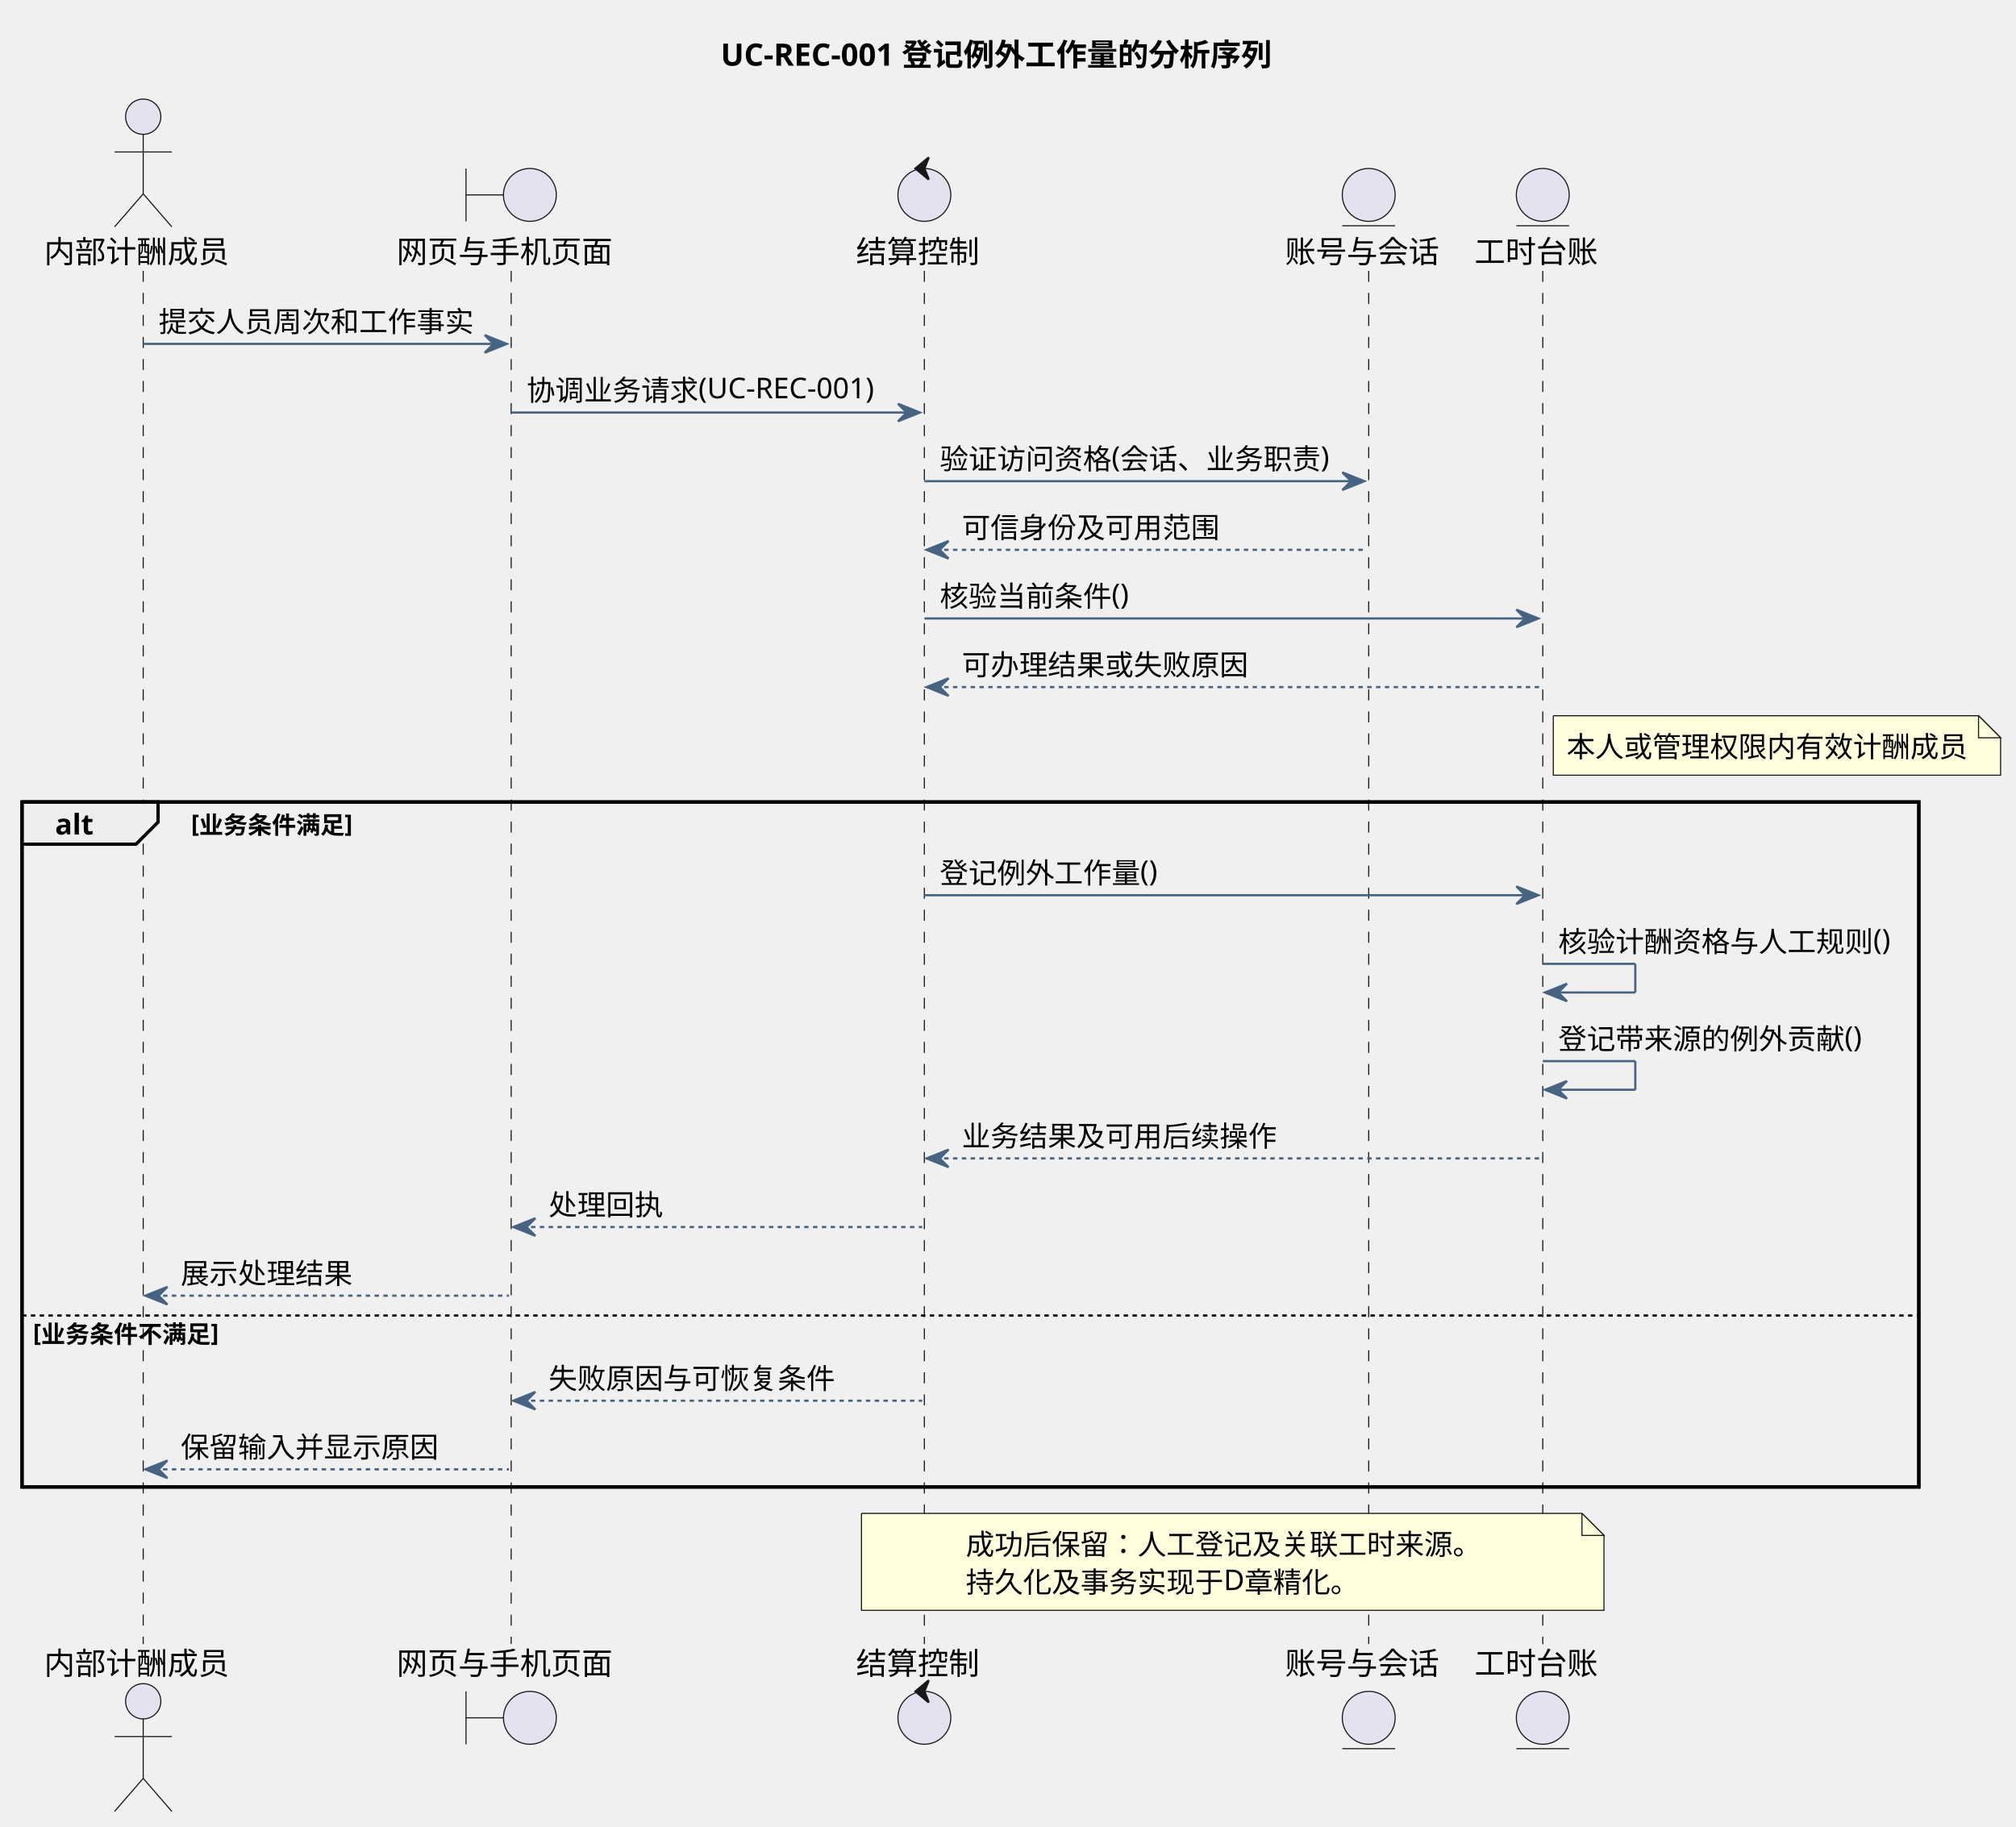
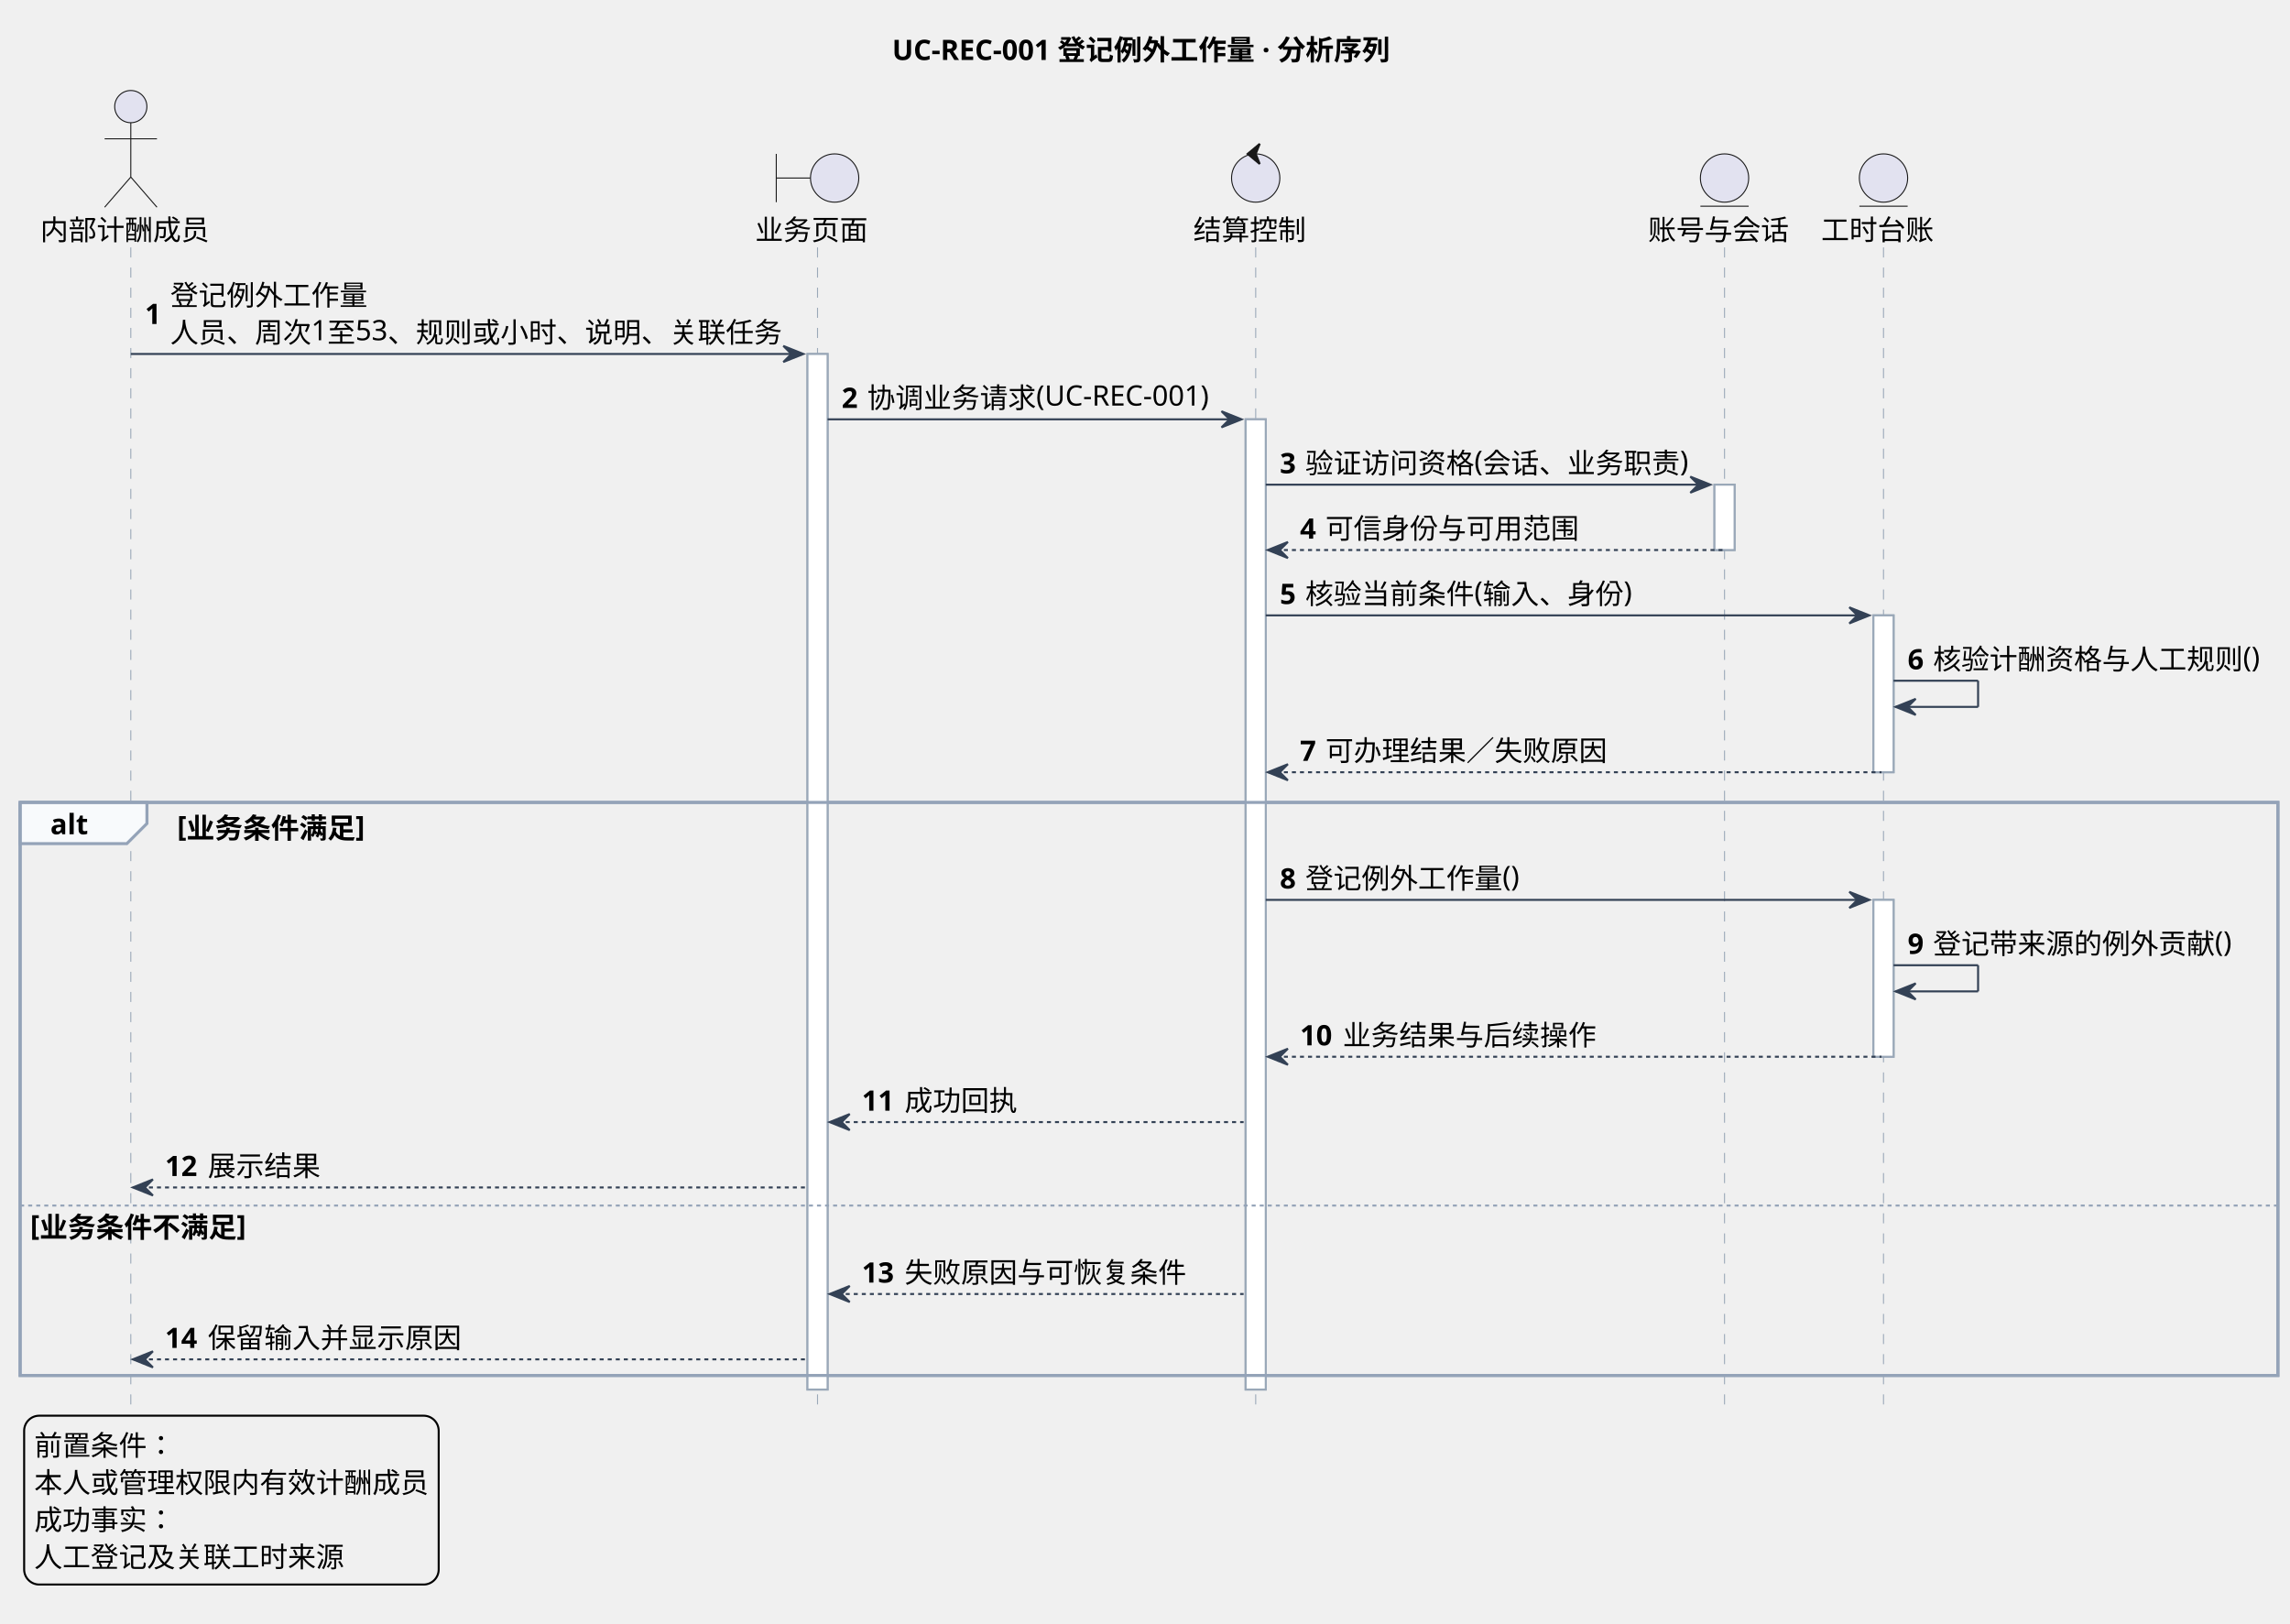
- <svg xmlns="http://www.w3.org/2000/svg" contentStyleType="text/css" height="829px" preserveAspectRatio="none" style="width:915px;height:829px;background:#FFFFFF;" version="1.1" viewBox="0 0 915 829" width="915px" zoomAndPan="magnify">
+ <svg xmlns="http://www.w3.org/2000/svg" contentStyleType="text/css" height="807px" preserveAspectRatio="none" style="width:1138px;height:807px;background:#FFFFFF;" version="1.1" viewBox="0 0 1138 807" width="1138px" zoomAndPan="magnify">
  <defs />
  <g>
-     <text fill="#000000" font-family="Microsoft YaHei" font-size="14" font-weight="bold" lengthAdjust="spacing" textLength="257.797" x="327.102" y="29.814">UC-REC-001 登记例外工作量的分析序列</text>
-     <rect fill="none" height="310.938" style="stroke:#000000;stroke-width:1.5;" width="860.902" x="10" y="364.059" />
-     <line style="stroke:#181818;stroke-width:0.5;stroke-dasharray:5.0,5.0;" x1="65" x2="65" y1="122.955" y2="746.312" />
-     <line style="stroke:#181818;stroke-width:0.5;stroke-dasharray:5.0,5.0;" x1="232" x2="232" y1="122.955" y2="746.312" />
-     <line style="stroke:#181818;stroke-width:0.5;stroke-dasharray:5.0,5.0;" x1="419.535" x2="419.535" y1="122.955" y2="746.312" />
-     <line style="stroke:#181818;stroke-width:0.5;stroke-dasharray:5.0,5.0;" x1="621.218" x2="621.218" y1="122.955" y2="746.312" />
-     <line style="stroke:#181818;stroke-width:0.5;stroke-dasharray:5.0,5.0;" x1="700.218" x2="700.218" y1="122.955" y2="746.312" />
+     <text fill="#000000" font-family="Microsoft YaHei" font-size="14" font-weight="bold" lengthAdjust="spacing" textLength="258.289" x="443.347" y="29.814">UC-REC-001 登记例外工作量 · 分析序列</text>
+     <rect fill="#FFFFFF" height="514.641" style="stroke:#9AA8B8;stroke-width:1.0;" width="10" x="401.264" y="175.91" />
+     <rect fill="#FFFFFF" height="482.163" style="stroke:#9AA8B8;stroke-width:1.0;" width="10" x="619.012" y="208.388" />
+     <rect fill="#FFFFFF" height="32.477" style="stroke:#9AA8B8;stroke-width:1.0;" width="10" x="851.997" y="240.865" />
+     <rect fill="#FFFFFF" height="77.955" style="stroke:#9AA8B8;stroke-width:1.0;" width="10" x="930.997" y="305.82" />
+     <rect fill="#FFFFFF" height="77.955" style="stroke:#9AA8B8;stroke-width:1.0;" width="10" x="930.997" y="447.208" />
+     <rect fill="none" height="284.775" style="stroke:#94A3B8;stroke-width:1.5;" width="1121.982" x="10" y="398.775" />
+     <line style="stroke:#9AA8B8;stroke-width:0.5;stroke-dasharray:5.0,5.0;" x1="65" x2="65" y1="122.955" y2="700.551" />
+     <line style="stroke:#9AA8B8;stroke-width:0.5;stroke-dasharray:5.0,5.0;" x1="406.264" x2="406.264" y1="122.955" y2="700.551" />
+     <line style="stroke:#9AA8B8;stroke-width:0.5;stroke-dasharray:5.0,5.0;" x1="624.012" x2="624.012" y1="122.955" y2="700.551" />
+     <line style="stroke:#9AA8B8;stroke-width:0.5;stroke-dasharray:5.0,5.0;" x1="856.997" x2="856.997" y1="122.955" y2="700.551" />
+     <line style="stroke:#9AA8B8;stroke-width:0.5;stroke-dasharray:5.0,5.0;" x1="935.997" x2="935.997" y1="122.955" y2="700.551" />
    <text fill="#000000" font-family="Microsoft YaHei" font-size="14" lengthAdjust="spacing" textLength="84" x="20" y="119.291">内部计酬成员</text>
    <ellipse cx="65" cy="52.977" fill="#E2E2F0" rx="8" ry="8" style="stroke:#181818;stroke-width:0.5;" />
    <path d="M65,60.977 L65,87.978 M52,68.978 L78,68.978 M65,87.978 L52,102.978 M65,87.978 L78,102.978 " fill="none" style="stroke:#181818;stroke-width:0.5;" />
-     <text fill="#000000" font-family="Microsoft YaHei" font-size="14" lengthAdjust="spacing" textLength="84" x="20" y="760.125">内部计酬成员</text>
-     <ellipse cx="65" cy="772.29" fill="#E2E2F0" rx="8" ry="8" style="stroke:#181818;stroke-width:0.5;" />
-     <path d="M65,780.29 L65,807.29 M52,788.29 L78,788.29 M65,807.29 L52,822.29 M65,807.29 L78,822.29 " fill="none" style="stroke:#181818;stroke-width:0.5;" />
-     <text fill="#000000" font-family="Microsoft YaHei" font-size="14" lengthAdjust="spacing" textLength="98" x="180" y="119.291">网页与手机页面</text>
-     <path d="M211.5,76.478 L211.5,100.478 M211.5,88.478 L228.5,88.478 " fill="none" style="stroke:#181818;stroke-width:0.5;" />
-     <ellipse cx="240.5" cy="88.478" fill="#E2E2F0" rx="12" ry="12" style="stroke:#181818;stroke-width:0.5;" />
-     <text fill="#000000" font-family="Microsoft YaHei" font-size="14" lengthAdjust="spacing" textLength="98" x="180" y="760.125">网页与手机页面</text>
-     <path d="M211.5,767.79 L211.5,791.79 M211.5,779.79 L228.5,779.79 " fill="none" style="stroke:#181818;stroke-width:0.5;" />
-     <ellipse cx="240.5" cy="779.79" fill="#E2E2F0" rx="12" ry="12" style="stroke:#181818;stroke-width:0.5;" />
-     <text fill="#000000" font-family="Microsoft YaHei" font-size="14" lengthAdjust="spacing" textLength="56" x="388.535" y="119.291">结算控制</text>
-     <ellipse cx="419.535" cy="88.478" fill="#E2E2F0" rx="12" ry="12" style="stroke:#181818;stroke-width:0.5;" />
-     <polygon fill="#181818" points="415.535,76.478,421.535,71.478,419.535,76.478,421.535,81.478,415.535,76.478" style="stroke:#181818;stroke-width:1.0;" />
-     <text fill="#000000" font-family="Microsoft YaHei" font-size="14" lengthAdjust="spacing" textLength="56" x="388.535" y="760.125">结算控制</text>
-     <ellipse cx="419.535" cy="779.79" fill="#E2E2F0" rx="12" ry="12" style="stroke:#181818;stroke-width:0.5;" />
-     <polygon fill="#181818" points="415.535,767.79,421.535,762.79,419.535,767.79,421.535,772.79,415.535,767.79" style="stroke:#181818;stroke-width:1.0;" />
-     <text fill="#000000" font-family="Microsoft YaHei" font-size="14" lengthAdjust="spacing" textLength="70" x="583.218" y="119.291">账号与会话</text>
-     <ellipse cx="621.218" cy="88.478" fill="#E2E2F0" rx="12" ry="12" style="stroke:#181818;stroke-width:0.5;" />
-     <line style="stroke:#181818;stroke-width:0.5;" x1="609.218" x2="633.218" y1="102.478" y2="102.478" />
-     <text fill="#000000" font-family="Microsoft YaHei" font-size="14" lengthAdjust="spacing" textLength="70" x="583.218" y="760.125">账号与会话</text>
-     <ellipse cx="621.218" cy="779.79" fill="#E2E2F0" rx="12" ry="12" style="stroke:#181818;stroke-width:0.5;" />
-     <line style="stroke:#181818;stroke-width:0.5;" x1="609.218" x2="633.218" y1="793.79" y2="793.79" />
-     <text fill="#000000" font-family="Microsoft YaHei" font-size="14" lengthAdjust="spacing" textLength="56" x="669.218" y="119.291">工时台账</text>
-     <ellipse cx="700.218" cy="88.478" fill="#E2E2F0" rx="12" ry="12" style="stroke:#181818;stroke-width:0.5;" />
-     <line style="stroke:#181818;stroke-width:0.5;" x1="688.218" x2="712.218" y1="102.478" y2="102.478" />
-     <text fill="#000000" font-family="Microsoft YaHei" font-size="14" lengthAdjust="spacing" textLength="56" x="669.218" y="760.125">工时台账</text>
-     <ellipse cx="700.218" cy="779.79" fill="#E2E2F0" rx="12" ry="12" style="stroke:#181818;stroke-width:0.5;" />
-     <line style="stroke:#181818;stroke-width:0.5;" x1="688.218" x2="712.218" y1="793.79" y2="793.79" />
-     <polygon fill="#466482" points="220,152.113,230,156.113,220,160.113,224,156.113" style="stroke:#466482;stroke-width:1.0;" />
-     <line style="stroke:#466482;stroke-width:1.0;" x1="65" x2="226" y1="156.113" y2="156.113" />
-     <text fill="#000000" font-family="Microsoft YaHei" font-size="13" lengthAdjust="spacing" textLength="143" x="72" y="150.71">提交人员周次和工作事实</text>
-     <polygon fill="#466482" points="407.535,183.27,417.535,187.27,407.535,191.27,411.535,187.27" style="stroke:#466482;stroke-width:1.0;" />
-     <line style="stroke:#466482;stroke-width:1.0;" x1="232" x2="413.535" y1="187.27" y2="187.27" />
-     <text fill="#000000" font-family="Microsoft YaHei" font-size="13" lengthAdjust="spacing" textLength="163.535" x="239" y="181.868">协调业务请求(UC-REC-001)</text>
-     <polygon fill="#466482" points="609.218,214.428,619.218,218.428,609.218,222.428,613.218,218.428" style="stroke:#466482;stroke-width:1.0;" />
-     <line style="stroke:#466482;stroke-width:1.0;" x1="419.535" x2="615.218" y1="218.428" y2="218.428" />
-     <text fill="#000000" font-family="Microsoft YaHei" font-size="13" lengthAdjust="spacing" textLength="177.684" x="426.535" y="213.026">验证访问资格(会话、业务职责)</text>
-     <polygon fill="#466482" points="430.535,245.586,420.535,249.586,430.535,253.586,426.535,249.586" style="stroke:#466482;stroke-width:1.0;" />
-     <line style="stroke:#466482;stroke-width:1.0;stroke-dasharray:2.0,2.0;" x1="424.535" x2="620.218" y1="249.586" y2="249.586" />
-     <text fill="#000000" font-family="Microsoft YaHei" font-size="13" lengthAdjust="spacing" textLength="117" x="436.535" y="244.184">可信身份及可用范围</text>
-     <polygon fill="#466482" points="688.218,276.744,698.218,280.744,688.218,284.744,692.218,280.744" style="stroke:#466482;stroke-width:1.0;" />
-     <line style="stroke:#466482;stroke-width:1.0;" x1="419.535" x2="694.218" y1="280.744" y2="280.744" />
-     <text fill="#000000" font-family="Microsoft YaHei" font-size="13" lengthAdjust="spacing" textLength="86.684" x="426.535" y="275.341">核验当前条件()</text>
-     <polygon fill="#466482" points="430.535,307.901,420.535,311.901,430.535,315.901,426.535,311.901" style="stroke:#466482;stroke-width:1.0;" />
-     <line style="stroke:#466482;stroke-width:1.0;stroke-dasharray:2.0,2.0;" x1="424.535" x2="699.218" y1="311.901" y2="311.901" />
-     <text fill="#000000" font-family="Microsoft YaHei" font-size="13" lengthAdjust="spacing" textLength="130" x="436.535" y="306.499">可办理结果或失败原因</text>
-     <path d="M705,324.901 L705,351.901 L908,351.901 L908,334.901 L898,324.901 L705,324.901 " fill="#FEFFDD" style="stroke:#181818;stroke-width:0.5;" />
-     <path d="M898,324.901 L898,334.901 L908,334.901 L898,324.901 " fill="#FEFFDD" style="stroke:#181818;stroke-width:0.5;" />
-     <text fill="#000000" font-family="Microsoft YaHei" font-size="13" lengthAdjust="spacing" textLength="182" x="711" y="343.657">本人或管理权限内有效计酬成员</text>
-     <path d="M10,364.059 L71.739,364.059 L71.739,373.217 L61.739,383.217 L10,383.217 L10,364.059 " fill="#EEEEEE" style="stroke:#000000;stroke-width:1.5;" />
-     <rect fill="none" height="310.938" style="stroke:#000000;stroke-width:1.5;" width="860.902" x="10" y="364.059" />
-     <text fill="#000000" font-family="Microsoft YaHei" font-size="13" font-weight="bold" lengthAdjust="spacing" textLength="16.739" x="25" y="378.815">alt</text>
-     <text fill="#000000" font-family="Microsoft YaHei" font-size="11" font-weight="bold" lengthAdjust="spacing" textLength="74.572" x="86.739" y="377.698">[业务条件满足]</text>
-     <polygon fill="#466482" points="688.218,402.375,698.218,406.375,688.218,410.375,692.218,406.375" style="stroke:#466482;stroke-width:1.0;" />
-     <line style="stroke:#466482;stroke-width:1.0;" x1="419.535" x2="694.218" y1="406.375" y2="406.375" />
-     <text fill="#000000" font-family="Microsoft YaHei" font-size="13" lengthAdjust="spacing" textLength="99.684" x="426.535" y="400.972">登记例外工作量()</text>
-     <line style="stroke:#466482;stroke-width:1.0;" x1="700.218" x2="742.218" y1="437.532" y2="437.532" />
-     <line style="stroke:#466482;stroke-width:1.0;" x1="742.218" x2="742.218" y1="437.532" y2="450.532" />
-     <line style="stroke:#466482;stroke-width:1.0;" x1="701.218" x2="742.218" y1="450.532" y2="450.532" />
-     <polygon fill="#466482" points="711.218,446.532,701.218,450.532,711.218,454.532,707.218,450.532" style="stroke:#466482;stroke-width:1.0;" />
-     <text fill="#000000" font-family="Microsoft YaHei" font-size="13" lengthAdjust="spacing" textLength="151.684" x="707.218" y="432.13">核验计酬资格与人工规则()</text>
-     <line style="stroke:#466482;stroke-width:1.0;" x1="700.218" x2="742.218" y1="481.69" y2="481.69" />
-     <line style="stroke:#466482;stroke-width:1.0;" x1="742.218" x2="742.218" y1="481.69" y2="494.69" />
-     <line style="stroke:#466482;stroke-width:1.0;" x1="701.218" x2="742.218" y1="494.69" y2="494.69" />
-     <polygon fill="#466482" points="711.218,490.69,701.218,494.69,711.218,498.69,707.218,494.69" style="stroke:#466482;stroke-width:1.0;" />
-     <text fill="#000000" font-family="Microsoft YaHei" font-size="13" lengthAdjust="spacing" textLength="138.684" x="707.218" y="476.288">登记带来源的例外贡献()</text>
-     <polygon fill="#466482" points="430.535,521.848,420.535,525.848,430.535,529.848,426.535,525.848" style="stroke:#466482;stroke-width:1.0;" />
-     <line style="stroke:#466482;stroke-width:1.0;stroke-dasharray:2.0,2.0;" x1="424.535" x2="699.218" y1="525.848" y2="525.848" />
-     <text fill="#000000" font-family="Microsoft YaHei" font-size="13" lengthAdjust="spacing" textLength="143" x="436.535" y="520.445">业务结果及可用后续操作</text>
-     <polygon fill="#466482" points="243,553.005,233,557.005,243,561.005,239,557.005" style="stroke:#466482;stroke-width:1.0;" />
-     <line style="stroke:#466482;stroke-width:1.0;stroke-dasharray:2.0,2.0;" x1="237" x2="418.535" y1="557.005" y2="557.005" />
-     <text fill="#000000" font-family="Microsoft YaHei" font-size="13" lengthAdjust="spacing" textLength="52" x="249" y="551.603">处理回执</text>
-     <polygon fill="#466482" points="76,584.163,66,588.163,76,592.163,72,588.163" style="stroke:#466482;stroke-width:1.0;" />
-     <line style="stroke:#466482;stroke-width:1.0;stroke-dasharray:2.0,2.0;" x1="70" x2="231" y1="588.163" y2="588.163" />
-     <text fill="#000000" font-family="Microsoft YaHei" font-size="13" lengthAdjust="spacing" textLength="78" x="82" y="582.761">展示处理结果</text>
-     <line style="stroke:#000000;stroke-width:1.0;stroke-dasharray:2.0,2.0;" x1="10" x2="870.902" y1="597.163" y2="597.163" />
-     <text fill="#000000" font-family="Microsoft YaHei" font-size="11" font-weight="bold" lengthAdjust="spacing" textLength="85.572" x="15" y="608.802">[业务条件不满足]</text>
-     <polygon fill="#466482" points="243,631.839,233,635.839,243,639.839,239,635.839" style="stroke:#466482;stroke-width:1.0;" />
-     <line style="stroke:#466482;stroke-width:1.0;stroke-dasharray:2.0,2.0;" x1="237" x2="418.535" y1="635.839" y2="635.839" />
-     <text fill="#000000" font-family="Microsoft YaHei" font-size="13" lengthAdjust="spacing" textLength="130" x="249" y="630.437">失败原因与可恢复条件</text>
-     <polygon fill="#466482" points="76,662.997,66,666.997,76,670.997,72,666.997" style="stroke:#466482;stroke-width:1.0;" />
-     <line style="stroke:#466482;stroke-width:1.0;stroke-dasharray:2.0,2.0;" x1="70" x2="231" y1="666.997" y2="666.997" />
-     <text fill="#000000" font-family="Microsoft YaHei" font-size="13" lengthAdjust="spacing" textLength="117" x="82" y="661.594">保留输入并显示原因</text>
-     <path d="M391,686.997 L391,730.997 L728,730.997 L728,696.997 L718,686.997 L391,686.997 " fill="#FEFFDD" style="stroke:#181818;stroke-width:0.5;" />
-     <path d="M718,686.997 L718,696.997 L728,696.997 L718,686.997 " fill="#FEFFDD" style="stroke:#181818;stroke-width:0.5;" />
-     <text fill="#000000" font-family="Microsoft YaHei" font-size="13" lengthAdjust="spacing" textLength="234" x="438.342" y="705.752">成功后保留：人工登记及关联工时来源。</text>
-     <text fill="#000000" font-family="Microsoft YaHei" font-size="13" lengthAdjust="spacing" textLength="178.902" x="438.342" y="722.91">持久化及事务实现于D章精化。</text>
+     <text fill="#000000" font-family="Microsoft YaHei" font-size="14" lengthAdjust="spacing" textLength="56" x="375.264" y="119.291">业务页面</text>
+     <path d="M385.764,76.478 L385.764,100.478 M385.764,88.478 L402.764,88.478 " fill="none" style="stroke:#181818;stroke-width:0.5;" />
+     <ellipse cx="414.764" cy="88.478" fill="#E2E2F0" rx="12" ry="12" style="stroke:#181818;stroke-width:0.5;" />
+     <text fill="#000000" font-family="Microsoft YaHei" font-size="14" lengthAdjust="spacing" textLength="56" x="593.012" y="119.291">结算控制</text>
+     <ellipse cx="624.012" cy="88.478" fill="#E2E2F0" rx="12" ry="12" style="stroke:#181818;stroke-width:0.5;" />
+     <polygon fill="#181818" points="620.012,76.478,626.012,71.478,624.012,76.478,626.012,81.478,620.012,76.478" style="stroke:#181818;stroke-width:1.0;" />
+     <text fill="#000000" font-family="Microsoft YaHei" font-size="14" lengthAdjust="spacing" textLength="70" x="818.997" y="119.291">账号与会话</text>
+     <ellipse cx="856.997" cy="88.478" fill="#E2E2F0" rx="12" ry="12" style="stroke:#181818;stroke-width:0.5;" />
+     <line style="stroke:#181818;stroke-width:0.5;" x1="844.997" x2="868.997" y1="102.478" y2="102.478" />
+     <text fill="#000000" font-family="Microsoft YaHei" font-size="14" lengthAdjust="spacing" textLength="56" x="904.997" y="119.291">工时台账</text>
+     <ellipse cx="935.997" cy="88.478" fill="#E2E2F0" rx="12" ry="12" style="stroke:#181818;stroke-width:0.5;" />
+     <line style="stroke:#181818;stroke-width:0.5;" x1="923.997" x2="947.997" y1="102.478" y2="102.478" />
+     <rect fill="#FFFFFF" height="514.641" style="stroke:#9AA8B8;stroke-width:1.0;" width="10" x="401.264" y="175.91" />
+     <rect fill="#FFFFFF" height="482.163" style="stroke:#9AA8B8;stroke-width:1.0;" width="10" x="619.012" y="208.388" />
+     <rect fill="#FFFFFF" height="32.477" style="stroke:#9AA8B8;stroke-width:1.0;" width="10" x="851.997" y="240.865" />
+     <rect fill="#FFFFFF" height="77.955" style="stroke:#9AA8B8;stroke-width:1.0;" width="10" x="930.997" y="305.82" />
+     <rect fill="#FFFFFF" height="77.955" style="stroke:#9AA8B8;stroke-width:1.0;" width="10" x="930.997" y="447.208" />
+     <polygon fill="#334155" points="389.264,171.91,399.264,175.91,389.264,179.91,393.264,175.91" style="stroke:#334155;stroke-width:1.0;" />
+     <line style="stroke:#334155;stroke-width:1.0;" x1="65" x2="395.264" y1="175.91" y2="175.91" />
+     <text fill="#000000" font-family="Microsoft YaHei" font-size="14" font-weight="bold" lengthAdjust="spacing" textLength="8.634" x="72" y="161.007">1</text>
+     <text fill="#000000" font-family="Microsoft YaHei" font-size="14" lengthAdjust="spacing" textLength="98" x="84.634" y="151.769">登记例外工作量</text>
+     <text fill="#000000" font-family="Microsoft YaHei" font-size="14" lengthAdjust="spacing" textLength="304.63" x="84.634" y="170.246">人员、周次1至53、规则或小时、说明、关联任务</text>
+     <polygon fill="#334155" points="607.012,204.388,617.012,208.388,607.012,212.388,611.012,208.388" style="stroke:#334155;stroke-width:1.0;" />
+     <line style="stroke:#334155;stroke-width:1.0;" x1="411.264" x2="613.012" y1="208.388" y2="208.388" />
+     <text fill="#000000" font-family="Microsoft YaHei" font-size="14" font-weight="bold" lengthAdjust="spacing" textLength="8.634" x="418.264" y="202.724">2</text>
+     <text fill="#000000" font-family="Microsoft YaHei" font-size="14" lengthAdjust="spacing" textLength="176.114" x="430.897" y="202.724">协调业务请求(UC-REC-001)</text>
+     <polygon fill="#334155" points="839.997,236.865,849.997,240.865,839.997,244.865,843.997,240.865" style="stroke:#334155;stroke-width:1.0;" />
+     <line style="stroke:#334155;stroke-width:1.0;" x1="629.012" x2="845.997" y1="240.865" y2="240.865" />
+     <text fill="#000000" font-family="Microsoft YaHei" font-size="14" font-weight="bold" lengthAdjust="spacing" textLength="8.634" x="636.012" y="235.201">3</text>
+     <text fill="#000000" font-family="Microsoft YaHei" font-size="14" lengthAdjust="spacing" textLength="191.352" x="648.645" y="235.201">验证访问资格(会话、业务职责)</text>
+     <polygon fill="#334155" points="640.012,269.343,630.012,273.343,640.012,277.343,636.012,273.343" style="stroke:#334155;stroke-width:1.0;" />
+     <line style="stroke:#334155;stroke-width:1.0;stroke-dasharray:2.0,2.0;" x1="634.012" x2="855.997" y1="273.343" y2="273.343" />
+     <text fill="#000000" font-family="Microsoft YaHei" font-size="14" font-weight="bold" lengthAdjust="spacing" textLength="8.634" x="646.012" y="267.679">4</text>
+     <text fill="#000000" font-family="Microsoft YaHei" font-size="14" lengthAdjust="spacing" textLength="126" x="658.645" y="267.679">可信身份与可用范围</text>
+     <polygon fill="#334155" points="918.997,301.82,928.997,305.82,918.997,309.82,922.997,305.82" style="stroke:#334155;stroke-width:1.0;" />
+     <line style="stroke:#334155;stroke-width:1.0;" x1="629.012" x2="924.997" y1="305.82" y2="305.82" />
+     <text fill="#000000" font-family="Microsoft YaHei" font-size="14" font-weight="bold" lengthAdjust="spacing" textLength="8.634" x="636.012" y="300.156">5</text>
+     <text fill="#000000" font-family="Microsoft YaHei" font-size="14" lengthAdjust="spacing" textLength="163.352" x="648.645" y="300.156">核验当前条件(输入、身份)</text>
+     <line style="stroke:#334155;stroke-width:1.0;" x1="940.997" x2="982.997" y1="338.298" y2="338.298" />
+     <line style="stroke:#334155;stroke-width:1.0;" x1="982.997" x2="982.997" y1="338.298" y2="351.298" />
+     <line style="stroke:#334155;stroke-width:1.0;" x1="941.997" x2="982.997" y1="351.298" y2="351.298" />
+     <polygon fill="#334155" points="951.997,347.298,941.997,351.298,951.997,355.298,947.997,351.298" style="stroke:#334155;stroke-width:1.0;" />
+     <text fill="#000000" font-family="Microsoft YaHei" font-size="14" font-weight="bold" lengthAdjust="spacing" textLength="8.634" x="947.997" y="332.634">6</text>
+     <text fill="#000000" font-family="Microsoft YaHei" font-size="14" lengthAdjust="spacing" textLength="163.352" x="960.631" y="332.634">核验计酬资格与人工规则()</text>
+     <polygon fill="#334155" points="640.012,379.775,630.012,383.775,640.012,387.775,636.012,383.775" style="stroke:#334155;stroke-width:1.0;" />
+     <line style="stroke:#334155;stroke-width:1.0;stroke-dasharray:2.0,2.0;" x1="634.012" x2="934.997" y1="383.775" y2="383.775" />
+     <text fill="#000000" font-family="Microsoft YaHei" font-size="14" font-weight="bold" lengthAdjust="spacing" textLength="8.634" x="646.012" y="378.111">7</text>
+     <text fill="#000000" font-family="Microsoft YaHei" font-size="14" lengthAdjust="spacing" textLength="140" x="658.645" y="378.111">可办理结果／失败原因</text>
+     <path d="M10,398.775 L73.026,398.775 L73.026,409.253 L63.026,419.253 L10,419.253 L10,398.775 " fill="#F8FAFC" style="stroke:#94A3B8;stroke-width:1.5;" />
+     <rect fill="none" height="284.775" style="stroke:#94A3B8;stroke-width:1.5;" width="1121.982" x="10" y="398.775" />
+     <text fill="#000000" font-family="Microsoft YaHei" font-size="14" font-weight="bold" lengthAdjust="spacing" textLength="18.026" x="25" y="414.589">alt</text>
+     <text fill="#000000" font-family="Microsoft YaHei" font-size="14" font-weight="bold" lengthAdjust="spacing" textLength="94.91" x="88.026" y="415.589">[业务条件满足]</text>
+     <polygon fill="#334155" points="918.997,443.208,928.997,447.208,918.997,451.208,922.997,447.208" style="stroke:#334155;stroke-width:1.0;" />
+     <line style="stroke:#334155;stroke-width:1.0;" x1="629.012" x2="924.997" y1="447.208" y2="447.208" />
+     <text fill="#000000" font-family="Microsoft YaHei" font-size="14" font-weight="bold" lengthAdjust="spacing" textLength="8.634" x="636.012" y="441.544">8</text>
+     <text fill="#000000" font-family="Microsoft YaHei" font-size="14" lengthAdjust="spacing" textLength="107.352" x="648.645" y="441.544">登记例外工作量()</text>
+     <line style="stroke:#334155;stroke-width:1.0;" x1="940.997" x2="982.997" y1="479.685" y2="479.685" />
+     <line style="stroke:#334155;stroke-width:1.0;" x1="982.997" x2="982.997" y1="479.685" y2="492.685" />
+     <line style="stroke:#334155;stroke-width:1.0;" x1="941.997" x2="982.997" y1="492.685" y2="492.685" />
+     <polygon fill="#334155" points="951.997,488.685,941.997,492.685,951.997,496.685,947.997,492.685" style="stroke:#334155;stroke-width:1.0;" />
+     <text fill="#000000" font-family="Microsoft YaHei" font-size="14" font-weight="bold" lengthAdjust="spacing" textLength="8.634" x="947.997" y="474.022">9</text>
+     <text fill="#000000" font-family="Microsoft YaHei" font-size="14" lengthAdjust="spacing" textLength="149.352" x="960.631" y="474.022">登记带来源的例外贡献()</text>
+     <polygon fill="#334155" points="640.012,521.163,630.012,525.163,640.012,529.163,636.012,525.163" style="stroke:#334155;stroke-width:1.0;" />
+     <line style="stroke:#334155;stroke-width:1.0;stroke-dasharray:2.0,2.0;" x1="634.012" x2="934.997" y1="525.163" y2="525.163" />
+     <text fill="#000000" font-family="Microsoft YaHei" font-size="14" font-weight="bold" lengthAdjust="spacing" textLength="17.268" x="646.012" y="519.499">10</text>
+     <text fill="#000000" font-family="Microsoft YaHei" font-size="14" lengthAdjust="spacing" textLength="126" x="667.279" y="519.499">业务结果与后续操作</text>
+     <polygon fill="#334155" points="422.264,553.641,412.264,557.641,422.264,561.641,418.264,557.641" style="stroke:#334155;stroke-width:1.0;" />
+     <line style="stroke:#334155;stroke-width:1.0;stroke-dasharray:2.0,2.0;" x1="416.264" x2="618.012" y1="557.641" y2="557.641" />
+     <text fill="#000000" font-family="Microsoft YaHei" font-size="14" font-weight="bold" lengthAdjust="spacing" textLength="17.268" x="428.264" y="551.977">11</text>
+     <text fill="#000000" font-family="Microsoft YaHei" font-size="14" lengthAdjust="spacing" textLength="56" x="449.531" y="551.977">成功回执</text>
+     <polygon fill="#334155" points="76,586.118,66,590.118,76,594.118,72,590.118" style="stroke:#334155;stroke-width:1.0;" />
+     <line style="stroke:#334155;stroke-width:1.0;stroke-dasharray:2.0,2.0;" x1="70" x2="400.264" y1="590.118" y2="590.118" />
+     <text fill="#000000" font-family="Microsoft YaHei" font-size="14" font-weight="bold" lengthAdjust="spacing" textLength="17.268" x="82" y="584.454">12</text>
+     <text fill="#000000" font-family="Microsoft YaHei" font-size="14" lengthAdjust="spacing" textLength="56" x="103.268" y="584.454">展示结果</text>
+     <line style="stroke:#94A3B8;stroke-width:1.0;stroke-dasharray:2.0,2.0;" x1="10" x2="1131.982" y1="599.118" y2="599.118" />
+     <text fill="#000000" font-family="Microsoft YaHei" font-size="14" font-weight="bold" lengthAdjust="spacing" textLength="108.91" x="15" y="613.932">[业务条件不满足]</text>
+     <polygon fill="#334155" points="422.264,639.073,412.264,643.073,422.264,647.073,418.264,643.073" style="stroke:#334155;stroke-width:1.0;" />
+     <line style="stroke:#334155;stroke-width:1.0;stroke-dasharray:2.0,2.0;" x1="416.264" x2="618.012" y1="643.073" y2="643.073" />
+     <text fill="#000000" font-family="Microsoft YaHei" font-size="14" font-weight="bold" lengthAdjust="spacing" textLength="17.268" x="428.264" y="637.409">13</text>
+     <text fill="#000000" font-family="Microsoft YaHei" font-size="14" lengthAdjust="spacing" textLength="140" x="449.531" y="637.409">失败原因与可恢复条件</text>
+     <polygon fill="#334155" points="76,671.551,66,675.551,76,679.551,72,675.551" style="stroke:#334155;stroke-width:1.0;" />
+     <line style="stroke:#334155;stroke-width:1.0;stroke-dasharray:2.0,2.0;" x1="70" x2="400.264" y1="675.551" y2="675.551" />
+     <text fill="#000000" font-family="Microsoft YaHei" font-size="14" font-weight="bold" lengthAdjust="spacing" textLength="17.268" x="82" y="669.887">14</text>
+     <text fill="#000000" font-family="Microsoft YaHei" font-size="14" lengthAdjust="spacing" textLength="126" x="103.268" y="669.887">保留输入并显示原因</text>
+     <rect fill="none" height="83.91" id="_legend" rx="7.5" ry="7.5" style="stroke:#000000;stroke-width:1.0;" width="206" x="12" y="703.551" />
+     <text fill="#000000" font-family="Microsoft YaHei" font-size="14" lengthAdjust="spacing" textLength="70" x="17" y="723.364">前置条件：</text>
+     <text fill="#000000" font-family="Microsoft YaHei" font-size="14" lengthAdjust="spacing" textLength="196" x="17" y="741.842">本人或管理权限内有效计酬成员</text>
+     <text fill="#000000" font-family="Microsoft YaHei" font-size="14" lengthAdjust="spacing" textLength="70" x="17" y="760.319">成功事实：</text>
+     <text fill="#000000" font-family="Microsoft YaHei" font-size="14" lengthAdjust="spacing" textLength="154" x="17" y="778.797">人工登记及关联工时来源</text>
  </g>
</svg>
